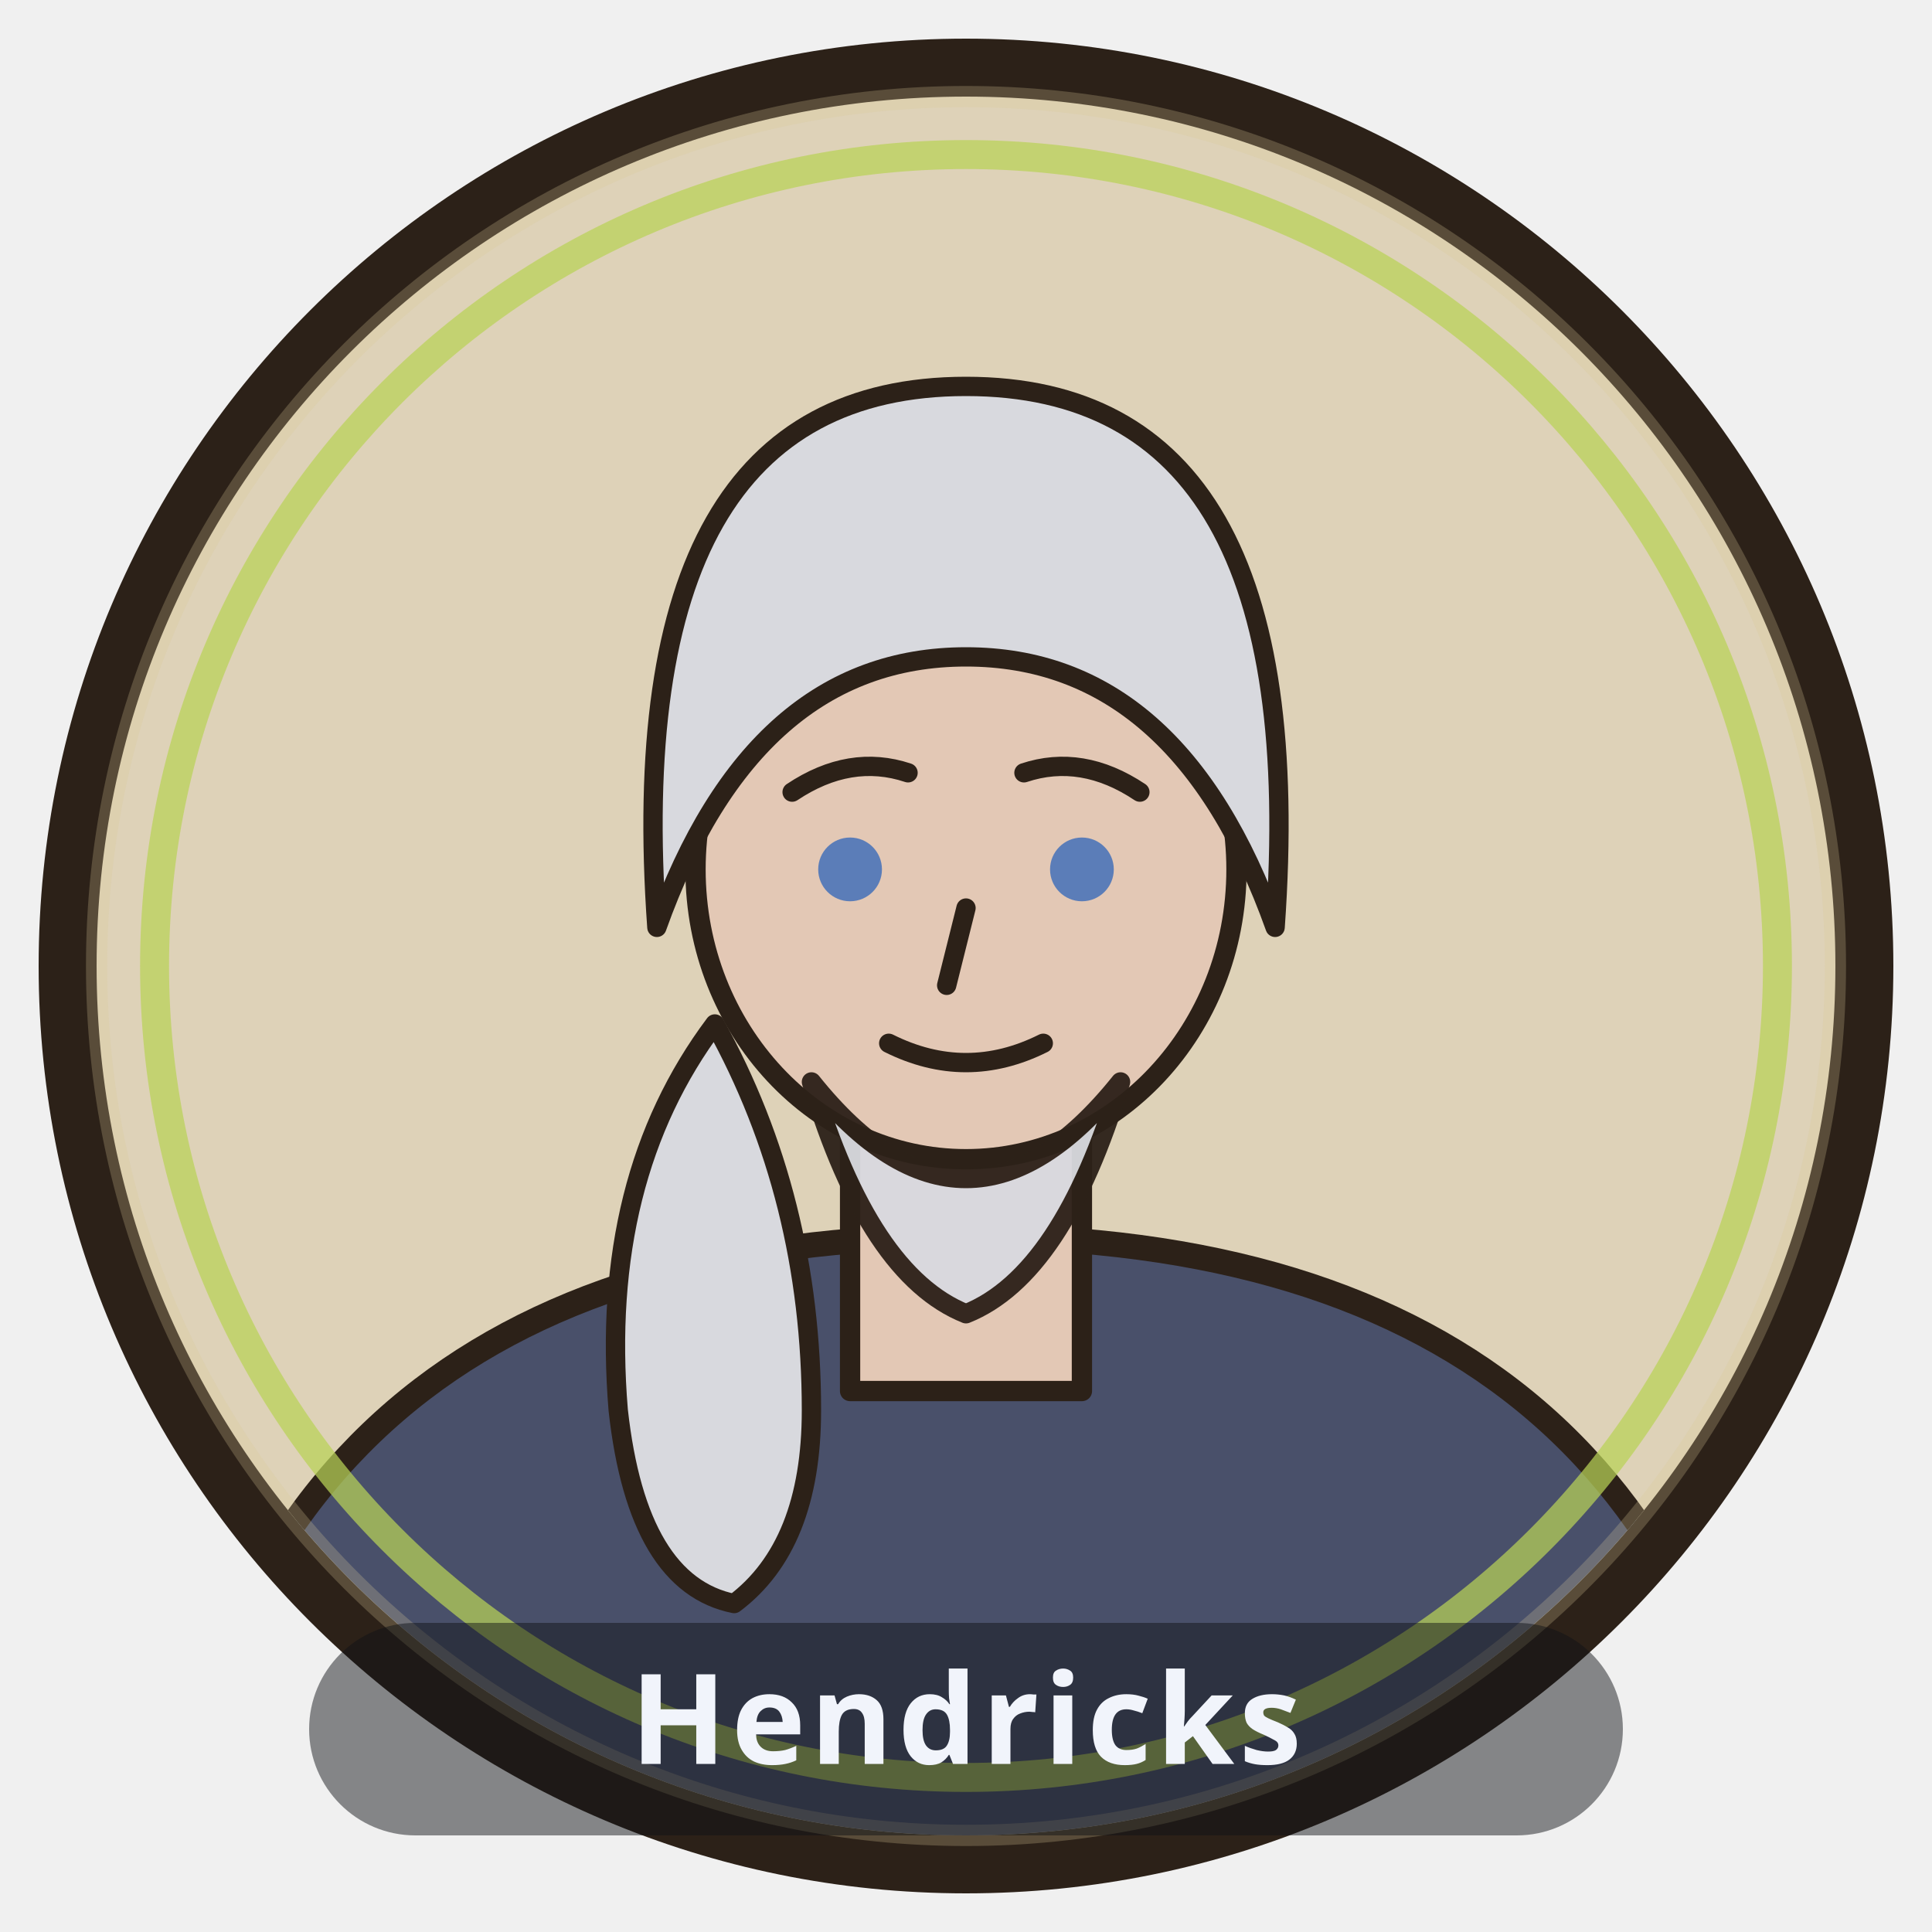
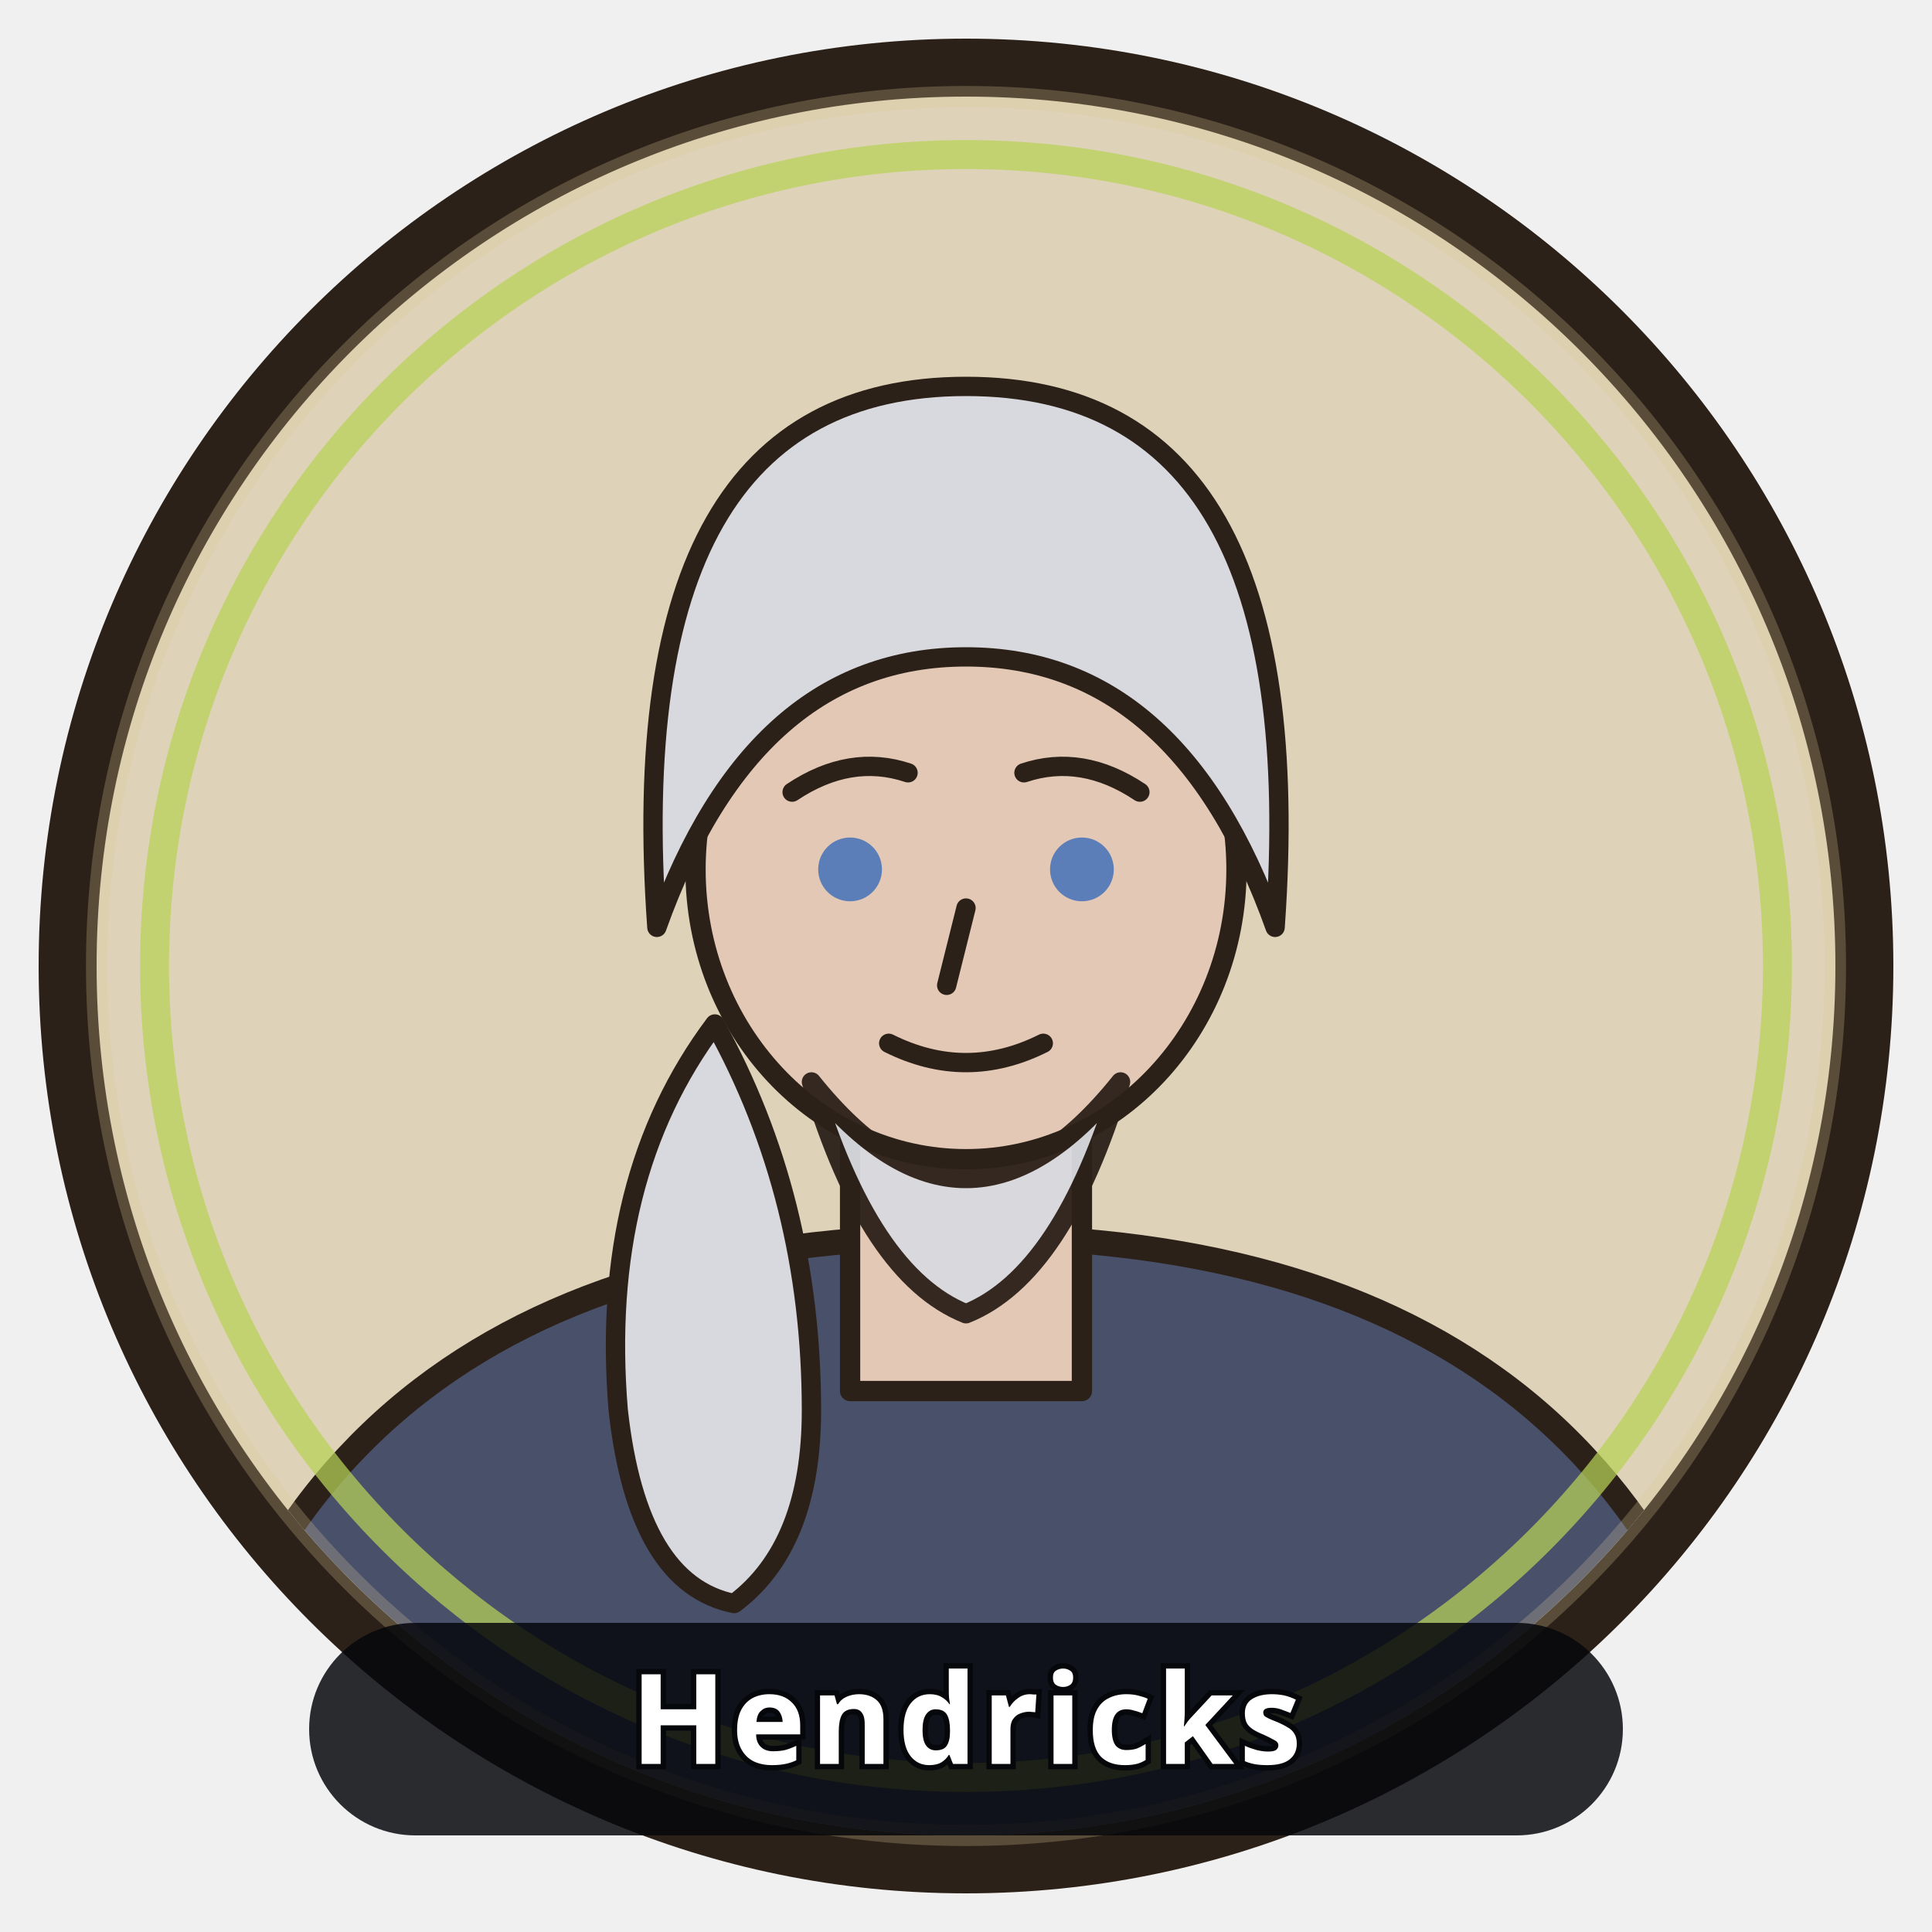
<svg xmlns="http://www.w3.org/2000/svg" viewBox="0 0 100 100" role="img" aria-label="hendricks token">
  <style>
.ring{fill:#ded2b8;stroke:#2c2118;stroke-width:3;}
.gold{fill:none;stroke:hsl(72 58% 58%);stroke-width:1.5;opacity:.72;}
.cloak{fill:#49506a;stroke:#2c2118;stroke-width:1.3;stroke-linejoin:round;}
.skin{fill:#e3c8b5;stroke:#2c2118;stroke-width:1.05;stroke-linejoin:round;}
.hair{fill:#d8d9de;stroke:#2c2118;stroke-width:1;stroke-linejoin:round;}
.ln{fill:none;stroke:#2c2118;stroke-width:1;stroke-linecap:round;}
.hl{fill:none;stroke:#d7d0c2;stroke-width:.8;opacity:.84;}
.eye{fill:#5b7db8;}
.horn{fill:#75615a;stroke:#2c2118;stroke-width:.9;}
.tooth{fill:#dfd9cc;stroke:#2c2118;stroke-width:.6;}
.scale{fill:#6f7b8d;stroke:#2c2118;stroke-width:.7;opacity:.8;}
</style>
  <circle class="ring" cx="50" cy="50" r="46.5" />
  <clipPath id="t">
    <circle cx="50" cy="50" r="45" />
  </clipPath>
  <g clip-path="url(#t)">
    <path class="cloak" d="M8,100 q4,-36 42,-36 q38,0 42,36 Z" />
    <rect class="skin" x="44" y="58" width="12" height="14" />
    <path class="hair" d="M37,53 q-6,8 -5,20 q1,9 6,10 q4,-3 4,-10 q0,-11 -5,-20 Z" />
    <ellipse class="skin" cx="50" cy="45" rx="14" ry="15" />
    <path class="hair" d="M34,48 q-2,-28 16,-28 q18,0 16,28 q-5,-14 -16,-14 q-11,0 -16,14 Z" />
    <circle class="eye" cx="44" cy="45" r="1.65" />
    <circle class="eye" cx="56" cy="45" r="1.65" />
    <path class="ln" d="M41,41 q3,-2 6,-1 M53,40 q3,-1 6,1" stroke-width=".9" />
    <line class="ln" x1="50" y1="47" x2="49" y2="51" stroke-width=".8" />
    <path class="ln" d="M46,54 q4,2 8,0" stroke-width=".92" />
    <path class="hair" d="M42,56 q8,10 16,0 q-3,10 -8,12 q-5,-2 -8,-12 Z" opacity=".95" />
  </g>
  <circle class="gold" cx="50" cy="50" r="42" />
  <circle cx="50" cy="50" r="45" fill="none" stroke="hsl(46 44% 72%)" stroke-opacity=".26" stroke-width="1.1" />
-   <rect x="16" y="84" width="68" height="11" rx="5.5" fill="#0f1116" fill-opacity="0.48" />
-   <text x="50" y="91.3" text-anchor="middle" font-family="Verdana, sans-serif" font-size="6.5" font-weight="700" letter-spacing="0.25" fill="#f1f4fb">Hendricks</text>
+   <rect x="16" y="84" width="68" height="11" rx="5.5" fill="#05070b" fill-opacity="0.84" />
+   <text x="50" y="91.3" text-anchor="middle" font-family="Verdana, sans-serif" font-size="6.5" font-weight="700" letter-spacing="0.25" fill="#ffffff" stroke="#05070b" stroke-width="0.55" paint-order="stroke">Hendricks</text>
</svg>
